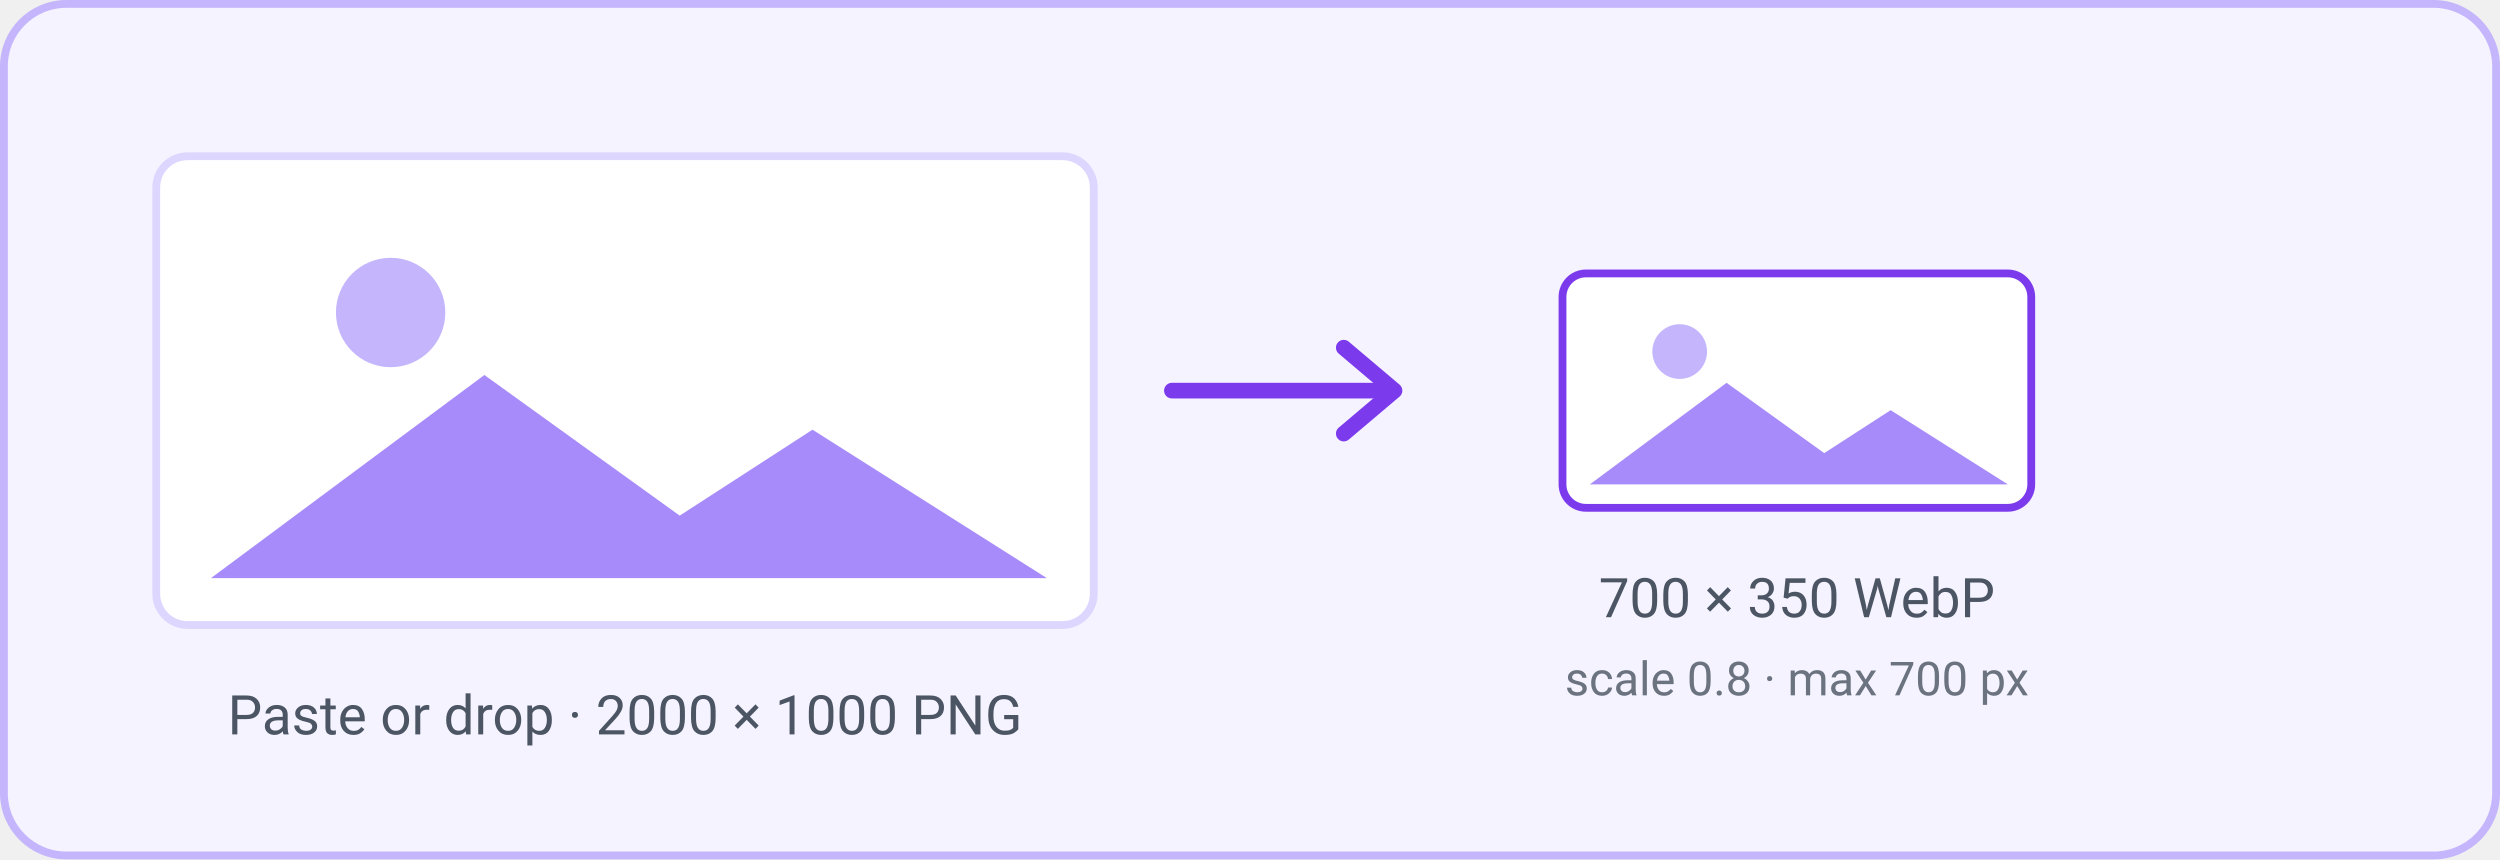
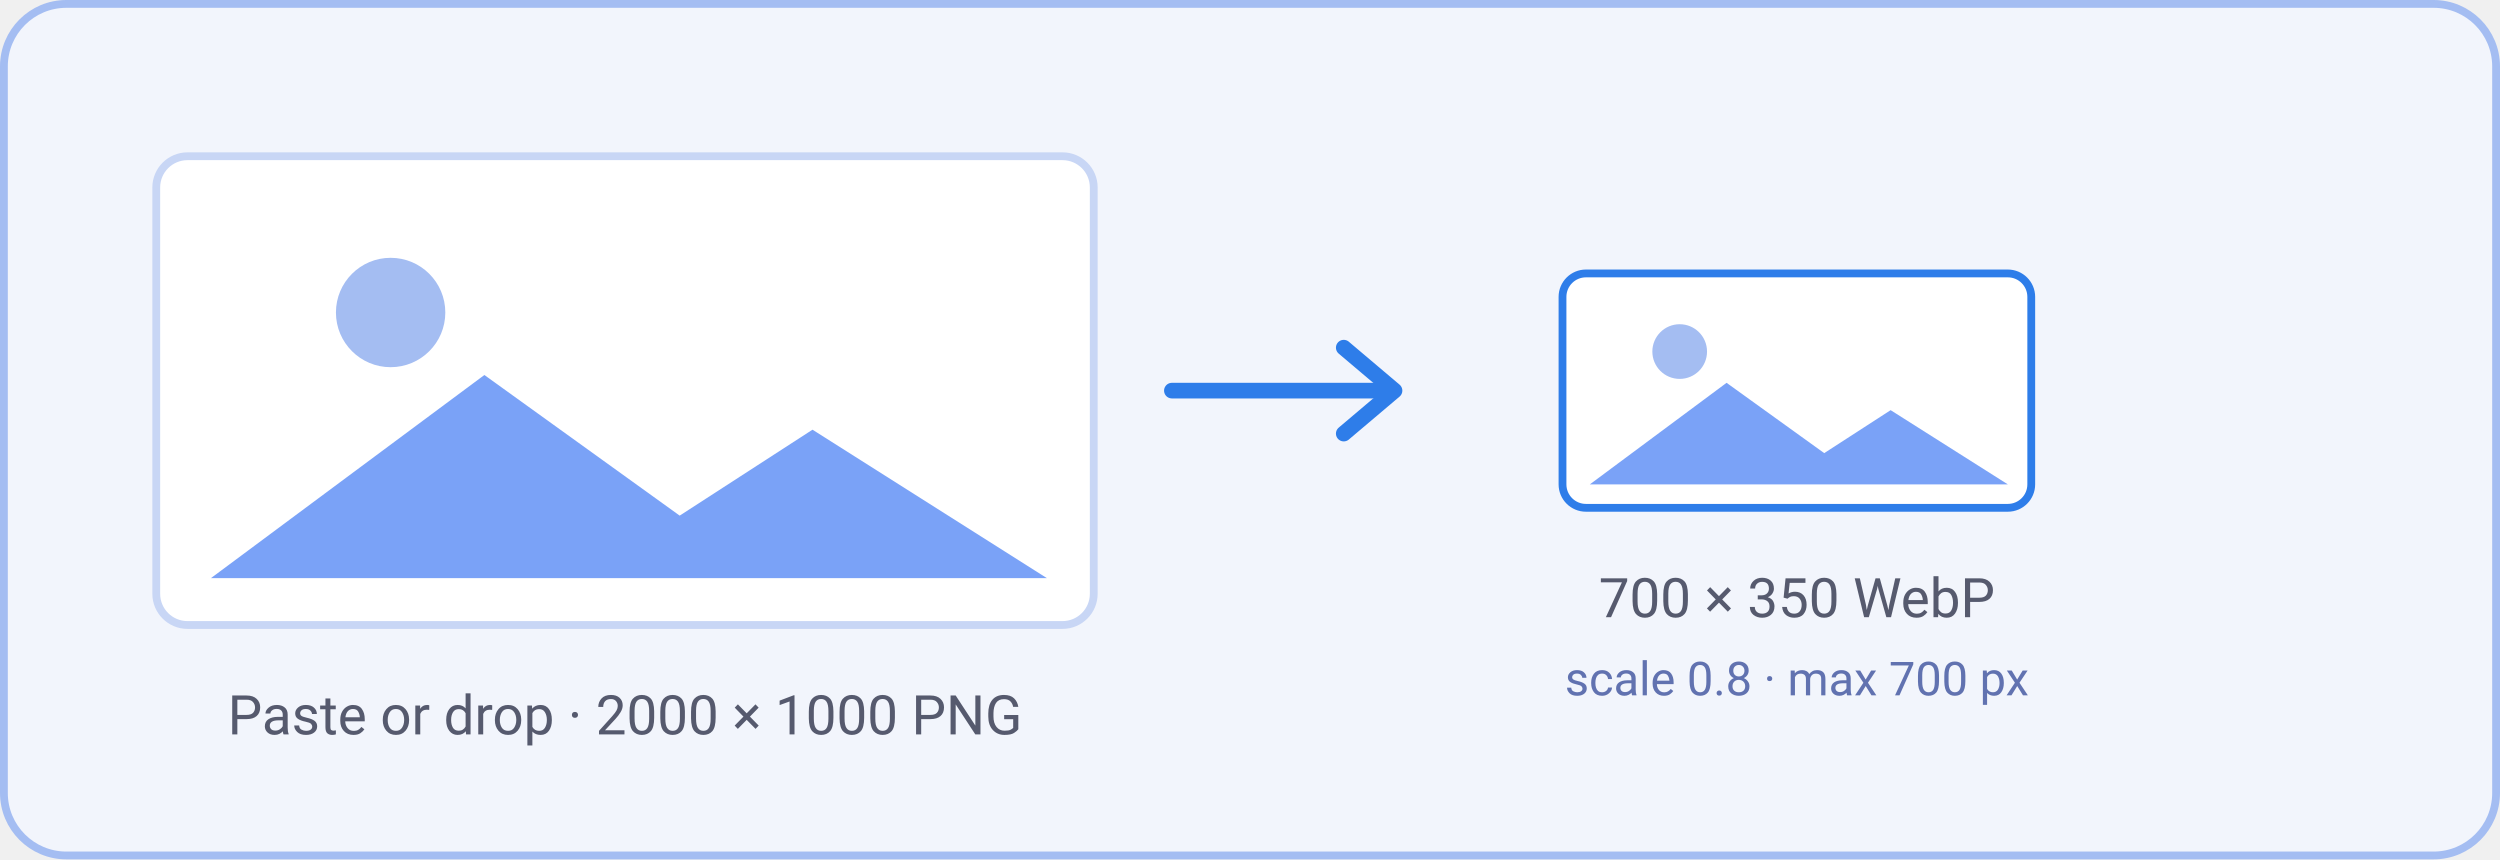
<svg xmlns="http://www.w3.org/2000/svg" viewBox="0 0 640 220" role="img" aria-label="Pasted images are scaled and saved as WebP" font-family="system-ui, -apple-system, &quot;Segoe UI&quot;, Roboto, sans-serif">
-   <style>@media (prefers-color-scheme: dark){.f4b5563{fill:#c9d1d9} .f6b7280{fill:#9ca3af} .fa78bfa{fill:#8b5cf6} .fc4b5fd{fill:#6d28d9} .ff5f3ff{fill:#1b1530} .fffffff{fill:#0d1117} .s7c3aed{stroke:#c4b5fd} .sc4b5fd{stroke:#6d28d9} .sddd6fe{stroke:#3b2a6b}}</style>
-   <rect class="ff5f3ff sc4b5fd" x="1" y="1" width="638" height="218" rx="16" fill="#f5f3ff" stroke="#c4b5fd" stroke-width="2" />
+   <style>@media (prefers-color-scheme: dark){.f4b5563{fill:#c0caf5} .f6b7280{fill:#9aa5ce} .fa78bfa{fill:#7aa2f7} .fc4b5fd{fill:#3d59a1} .ff5f3ff{fill:#1f2335} .fffffff{fill:#1a1b26} .s7c3aed{stroke:#7aa2f7} .sc4b5fd{stroke:#3d59a1} .sddd6fe{stroke:#3b4261}}</style>
+   <rect class="ff5f3ff sc4b5fd" x="1" y="1" width="638" height="218" rx="16" fill="#f2f5fc" stroke="#a4bdf2" stroke-width="2" />
  <g transform="translate(40 40)">
-     <rect class="fffffff sddd6fe" width="240" height="120" rx="8" fill="#ffffff" stroke="#ddd6fe" stroke-width="2" />
-     <circle class="fc4b5fd" cx="60" cy="40" r="14" fill="#c4b5fd" />
-     <path class="fa78bfa" d="M14 108 l70 -52 50 36 34 -22 60 38z" fill="#a78bfa" />
-     <text class="f4b5563" x="120" y="148" text-anchor="middle" font-size="14" fill="#4b5563">Paste or drop · 2000 × 1000 PNG</text>
+     <rect class="fffffff sddd6fe" width="240" height="120" rx="8" fill="#ffffff" stroke="#c8d6f5" stroke-width="2" />
+     <circle class="fc4b5fd" cx="60" cy="40" r="14" fill="#a4bdf2" />
+     <path class="fa78bfa" d="M14 108 l70 -52 50 36 34 -22 60 38z" fill="#7aa2f7" />
+     <text class="f4b5563" x="120" y="148" text-anchor="middle" font-size="14" fill="#565a6e">Paste or drop · 2000 × 1000 PNG</text>
  </g>
  <g transform="translate(300 100)">
-     <path class="s7c3aed" d="M0 0 h56" stroke="#7c3aed" stroke-width="4" stroke-linecap="round" />
-     <path class="s7c3aed" d="M44 -11 l13 11 -13 11" fill="none" stroke="#7c3aed" stroke-width="4" stroke-linecap="round" stroke-linejoin="round" />
+     <path class="s7c3aed" d="M0 0 h56" stroke="#2e7de9" stroke-width="4" stroke-linecap="round" />
+     <path class="s7c3aed" d="M44 -11 l13 11 -13 11" fill="none" stroke="#2e7de9" stroke-width="4" stroke-linecap="round" stroke-linejoin="round" />
  </g>
  <g transform="translate(400 70)">
-     <rect class="fffffff s7c3aed" width="120" height="60" rx="6" fill="#ffffff" stroke="#7c3aed" stroke-width="2" />
-     <circle class="fc4b5fd" cx="30" cy="20" r="7" fill="#c4b5fd" />
-     <path class="fa78bfa" d="M7 54 l35 -26 25 18 17 -11 30 19z" fill="#a78bfa" />
-     <text class="f4b5563" x="60" y="88" text-anchor="middle" font-size="14" fill="#4b5563">700 × 350 WebP</text>
-     <text class="f6b7280" x="60" y="108" text-anchor="middle" font-size="12" fill="#6b7280">scale 0.8 · max 700 px</text>
+     <rect class="fffffff s7c3aed" width="120" height="60" rx="6" fill="#ffffff" stroke="#2e7de9" stroke-width="2" />
+     <circle class="fc4b5fd" cx="30" cy="20" r="7" fill="#a4bdf2" />
+     <path class="fa78bfa" d="M7 54 l35 -26 25 18 17 -11 30 19z" fill="#7aa2f7" />
+     <text class="f4b5563" x="60" y="88" text-anchor="middle" font-size="14" fill="#565a6e">700 × 350 WebP</text>
+     <text class="f6b7280" x="60" y="108" text-anchor="middle" font-size="12" fill="#6172b0">scale 0.8 · max 700 px</text>
  </g>
</svg>
